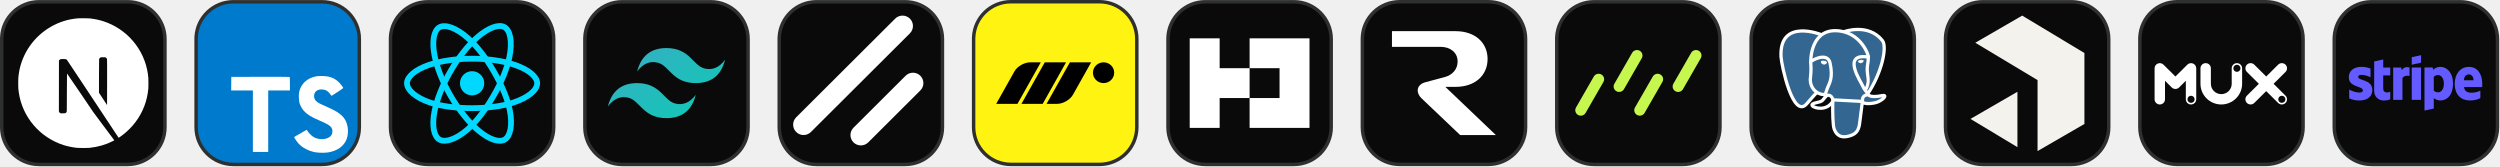
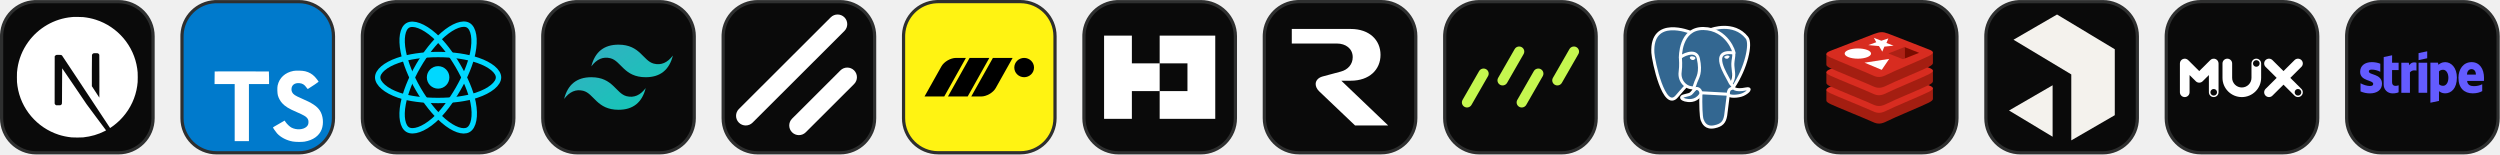
- <svg xmlns="http://www.w3.org/2000/svg" width="722" height="48" viewBox="0 0 722 48" fill="none">
+ <svg xmlns="http://www.w3.org/2000/svg" width="777" height="48" viewBox="0 0 777 48" fill="none">
  <g clip-path="url(#clip0_1069_99)">
    <g clip-path="url(#clip1_1069_99)">
-       <path d="M11.282 0.512H36.855C42.811 0.512 47.636 5.324 47.636 11.257V36.745C47.636 42.678 42.811 47.49 36.855 47.49H11.282C5.326 47.49 0.5 42.678 0.5 36.745V11.257L0.514 10.704C0.802 5.028 5.512 0.512 11.282 0.512Z" fill="#0A0A0A" stroke="#2E2F2F" />
-       <path d="M22.834 5.268C22.753 5.275 22.495 5.301 22.264 5.319C16.922 5.799 11.919 8.672 8.75 13.087C6.986 15.542 5.857 18.326 5.431 21.276C5.28 22.306 5.262 22.61 5.262 24.006C5.262 25.402 5.28 25.706 5.431 26.735C6.453 33.774 11.478 39.688 18.294 41.879C19.514 42.271 20.8 42.538 22.264 42.7C22.834 42.762 25.296 42.762 25.866 42.7C28.392 42.421 30.531 41.798 32.641 40.725C32.965 40.56 33.027 40.516 32.983 40.479C32.954 40.457 31.575 38.614 29.921 36.387L26.914 32.338L23.146 26.779C21.073 23.724 19.367 21.225 19.352 21.225C19.337 21.221 19.323 23.691 19.315 26.706C19.304 31.986 19.301 32.199 19.235 32.323C19.139 32.503 19.066 32.576 18.911 32.657C18.793 32.715 18.691 32.726 18.135 32.726H17.499L17.33 32.62C17.22 32.55 17.139 32.459 17.084 32.352L17.007 32.188L17.014 24.841L17.025 17.491L17.139 17.348C17.198 17.271 17.323 17.172 17.411 17.125C17.562 17.051 17.621 17.044 18.257 17.044C19.007 17.044 19.131 17.073 19.326 17.286C19.382 17.345 21.422 20.408 23.863 24.097C26.304 27.787 29.642 32.825 31.281 35.298L34.259 39.794L34.41 39.695C35.744 38.831 37.156 37.599 38.273 36.317C40.651 33.594 42.184 30.275 42.699 26.735C42.85 25.706 42.868 25.402 42.868 24.006C42.868 22.61 42.85 22.306 42.699 21.276C41.677 14.238 36.652 8.324 29.836 6.133C28.634 5.744 27.355 5.477 25.921 5.316C25.568 5.279 23.139 5.239 22.834 5.268ZM30.531 16.604C30.707 16.692 30.851 16.861 30.902 17.037C30.932 17.132 30.939 19.169 30.932 23.76L30.921 30.348L29.756 28.567L28.587 26.787V21.998C28.587 18.902 28.601 17.161 28.623 17.077C28.682 16.872 28.811 16.711 28.987 16.615C29.138 16.538 29.193 16.531 29.77 16.531C30.314 16.531 30.41 16.538 30.531 16.604Z" fill="white" />
+       <path d="M11.268 0.512H36.807C42.754 0.512 47.574 5.324 47.574 11.257V36.745C47.574 42.678 42.754 47.49 36.807 47.49H11.268C5.32 47.49 0.5 42.678 0.5 36.745V11.257L0.514 10.704C0.793 5.211 5.207 0.804 10.713 0.525L11.268 0.512Z" fill="#0A0A0A" stroke="#2E2F2F" />
+       <path d="M22.803 5.268C22.722 5.275 22.465 5.301 22.234 5.319C16.899 5.799 11.903 8.672 8.738 13.087C6.976 15.542 5.849 18.326 5.423 21.276C5.272 22.306 5.254 22.61 5.254 24.006C5.254 25.402 5.272 25.706 5.423 26.735C6.443 33.774 11.462 39.688 18.269 41.879C19.488 42.271 20.773 42.538 22.234 42.7C22.803 42.762 25.263 42.762 25.832 42.7C28.354 42.421 30.491 41.798 32.598 40.725C32.921 40.56 32.984 40.516 32.94 40.479C32.91 40.457 31.534 38.614 29.881 36.387L26.878 32.338L23.115 26.779C21.044 23.724 19.341 21.225 19.326 21.225C19.311 21.221 19.297 23.691 19.29 26.706C19.279 31.986 19.275 32.199 19.209 32.323C19.113 32.503 19.04 32.576 18.886 32.657C18.768 32.715 18.665 32.726 18.111 32.726H17.476L17.307 32.62C17.197 32.55 17.116 32.459 17.061 32.352L16.984 32.188L16.991 24.841L17.002 17.491L17.116 17.348C17.175 17.271 17.3 17.172 17.388 17.125C17.538 17.051 17.597 17.044 18.232 17.044C18.981 17.044 19.106 17.073 19.301 17.286C19.356 17.345 21.393 20.408 23.831 24.097C26.269 27.787 29.602 32.825 31.24 35.298L34.214 39.794L34.364 39.695C35.697 38.831 37.107 37.599 38.223 36.317C40.598 33.594 42.129 30.275 42.643 26.735C42.794 25.706 42.812 25.402 42.812 24.006C42.812 22.61 42.794 22.306 42.643 21.276C41.623 14.238 36.604 8.324 29.797 6.133C28.596 5.744 27.319 5.477 25.887 5.316C25.535 5.279 23.108 5.239 22.803 5.268ZM30.491 16.604C30.667 16.692 30.81 16.861 30.862 17.037C30.891 17.132 30.898 19.169 30.891 23.76L30.88 30.348L29.716 28.567L28.549 26.787V21.998C28.549 18.902 28.563 17.161 28.585 17.077C28.644 16.872 28.773 16.711 28.949 16.615C29.099 16.538 29.154 16.531 29.731 16.531C30.274 16.531 30.37 16.538 30.491 16.604Z" fill="white" />
    </g>
    <g clip-path="url(#clip2_1069_99)">
-       <path d="M67.419 0.512H92.991C98.947 0.512 103.772 5.324 103.772 11.257V36.745C103.772 42.678 98.947 47.49 92.991 47.49H67.419C61.463 47.49 56.637 42.678 56.637 36.745V11.257L56.65 10.704C56.939 5.028 61.649 0.512 67.419 0.512Z" fill="#007ACC" stroke="#2E2F2F" />
-       <path d="M66.781 24.162L66.766 26.127H69.898H73.031V34.999V43.871H75.247H77.463V34.999V26.127H80.595H83.728V24.2C83.728 23.134 83.705 22.243 83.674 22.22C83.651 22.189 79.839 22.174 75.216 22.182L66.804 22.204L66.781 24.162Z" fill="white" />
-       <path d="M94.976 22.147C96.198 22.451 97.131 22.992 97.987 23.875C98.43 24.348 99.087 25.208 99.14 25.414C99.156 25.475 97.062 26.876 95.794 27.66C95.748 27.691 95.564 27.493 95.358 27.188C94.739 26.29 94.09 25.901 93.096 25.833C91.637 25.734 90.697 26.495 90.705 27.767C90.705 28.14 90.758 28.361 90.911 28.666C91.232 29.328 91.828 29.724 93.7 30.532C97.146 32.009 98.621 32.984 99.538 34.37C100.561 35.916 100.791 38.383 100.095 40.219C99.331 42.214 97.436 43.569 94.77 44.019C93.945 44.163 91.989 44.141 91.102 43.981C89.169 43.638 87.335 42.686 86.205 41.437C85.761 40.95 84.898 39.678 84.952 39.586C84.974 39.556 85.173 39.434 85.395 39.305C85.609 39.183 86.419 38.718 87.183 38.277L88.566 37.477L88.856 37.903C89.261 38.52 90.147 39.366 90.682 39.647C92.218 40.455 94.327 40.34 95.366 39.411C95.809 39.008 95.992 38.589 95.992 37.972C95.992 37.416 95.924 37.172 95.633 36.754C95.259 36.221 94.495 35.771 92.325 34.834C89.842 33.768 88.772 33.106 87.794 32.055C87.228 31.445 86.694 30.471 86.472 29.656C86.289 28.978 86.243 27.28 86.388 26.594C86.9 24.203 88.711 22.535 91.324 22.04C92.172 21.88 94.143 21.941 94.976 22.147Z" fill="white" />
+       <path d="M67.334 0.512H92.873C98.821 0.512 103.641 5.324 103.641 11.257V36.745C103.641 42.678 98.821 47.49 92.873 47.49H67.334C61.386 47.49 56.566 42.678 56.566 36.745V11.257L56.58 10.704C56.859 5.211 61.273 0.804 66.779 0.525L67.334 0.512Z" fill="#007ACC" stroke="#2E2F2F" />
+       <path d="M66.699 24.162L66.684 26.127H69.812H72.941V34.999V43.871H75.154H77.367V34.999V26.127H80.495H83.624V24.2C83.624 23.134 83.601 22.243 83.571 22.22C83.548 22.189 79.74 22.174 75.123 22.182L66.722 22.204L66.699 24.162Z" fill="white" />
+       <path d="M94.858 22.147C96.079 22.451 97.01 22.992 97.864 23.875C98.307 24.348 98.963 25.208 99.017 25.414C99.032 25.475 96.941 26.876 95.674 27.66C95.629 27.691 95.445 27.493 95.239 27.188C94.621 26.29 93.972 25.901 92.981 25.833C91.523 25.734 90.584 26.495 90.592 27.767C90.592 28.14 90.645 28.361 90.798 28.666C91.118 29.328 91.714 29.724 93.583 30.532C97.025 32.009 98.498 32.984 99.413 34.37C100.436 35.916 100.665 38.383 99.97 40.219C99.207 42.214 97.315 43.569 94.652 44.019C93.828 44.163 91.874 44.141 90.989 43.981C89.058 43.638 87.227 42.686 86.098 41.437C85.655 40.95 84.793 39.678 84.846 39.586C84.869 39.556 85.067 39.434 85.289 39.305C85.502 39.183 86.311 38.718 87.074 38.277L88.456 37.477L88.745 37.903C89.15 38.52 90.035 39.366 90.569 39.647C92.103 40.455 94.209 40.34 95.247 39.411C95.689 39.008 95.873 38.589 95.873 37.972C95.873 37.416 95.804 37.172 95.514 36.754C95.14 36.221 94.377 35.771 92.21 34.834C89.73 33.768 88.662 33.106 87.685 32.055C87.12 31.445 86.586 30.471 86.365 29.656C86.181 28.978 86.136 27.28 86.281 26.594C86.792 24.203 88.6 22.535 91.21 22.04C92.057 21.88 94.026 21.941 94.858 22.147Z" fill="white" />
    </g>
    <g clip-path="url(#clip3_1069_99)">
-       <path d="M123.556 0.512H149.128C155.084 0.512 159.909 5.324 159.909 11.257V36.745C159.909 42.678 155.084 47.49 149.128 47.49H123.556C117.599 47.49 112.773 42.678 112.773 36.745V11.257L112.787 10.704C113.076 5.028 117.785 0.512 123.556 0.512Z" fill="#0A0A0A" stroke="#2E2F2F" />
-       <path d="M136.34 27.551C138.277 27.551 139.848 25.986 139.848 24.055C139.848 22.124 138.277 20.559 136.34 20.559C134.403 20.559 132.832 22.124 132.832 24.055C132.832 25.986 134.403 27.551 136.34 27.551Z" fill="#00D8FF" />
-       <path fill-rule="evenodd" clip-rule="evenodd" d="M136.339 16.945C141.049 16.945 145.424 17.619 148.723 18.751C152.698 20.115 155.142 22.182 155.142 24.054C155.142 26.005 152.552 28.201 148.283 29.611C145.056 30.677 140.81 31.233 136.339 31.233C131.755 31.233 127.414 30.711 124.151 29.599C120.022 28.193 117.535 25.968 117.535 24.054C117.535 22.197 119.869 20.146 123.787 18.784C127.099 17.634 131.583 16.945 136.339 16.945Z" stroke="#00D8FF" stroke-width="1.67" />
-       <path fill-rule="evenodd" clip-rule="evenodd" d="M130.133 20.522C132.486 16.455 135.257 13.014 137.889 10.731C141.06 7.98 144.078 6.903 145.705 7.838C147.4 8.813 148.015 12.146 147.108 16.536C146.423 19.855 144.784 23.799 142.55 27.659C140.26 31.617 137.638 35.104 135.042 37.366C131.757 40.228 128.581 41.264 126.918 40.308C125.304 39.381 124.687 36.341 125.461 32.277C126.115 28.843 127.757 24.628 130.132 20.522H130.133Z" stroke="#00D8FF" stroke-width="1.67" />
-       <path fill-rule="evenodd" clip-rule="evenodd" d="M130.141 27.671C127.781 23.609 126.174 19.496 125.504 16.084C124.697 11.972 125.267 8.827 126.893 7.89C128.587 6.912 131.791 8.046 135.154 11.022C137.696 13.272 140.306 16.656 142.546 20.512C144.843 24.466 146.564 28.473 147.234 31.844C148.081 36.11 147.395 39.37 145.734 40.328C144.122 41.259 141.171 40.274 138.025 37.575C135.367 35.296 132.523 31.773 130.141 27.671Z" stroke="#00D8FF" stroke-width="1.67" />
+       <path d="M123.396 0.512H148.936C154.883 0.512 159.703 5.324 159.703 11.257V36.745C159.703 42.678 154.883 47.49 148.936 47.49H123.396C117.449 47.49 112.629 42.678 112.629 36.745V11.257L112.643 10.704C112.921 5.211 117.335 0.804 122.842 0.525L123.396 0.512Z" fill="#0A0A0A" stroke="#2E2F2F" />
+       <path d="M136.164 27.551C138.099 27.551 139.667 25.986 139.667 24.055C139.667 22.124 138.099 20.559 136.164 20.559C134.229 20.559 132.66 22.124 132.66 24.055C132.66 25.986 134.229 27.551 136.164 27.551Z" fill="#00D8FF" />
+       <path fill-rule="evenodd" clip-rule="evenodd" d="M136.162 16.945C140.866 16.945 145.236 17.619 148.53 18.751C152.5 20.115 154.941 22.182 154.941 24.054C154.941 26.005 152.354 28.201 148.091 29.611C144.868 30.677 140.627 31.233 136.162 31.233C131.584 31.233 127.249 30.711 123.99 29.599C119.866 28.193 117.383 25.968 117.383 24.054C117.383 22.197 119.713 20.146 123.627 18.784C126.934 17.634 131.412 16.945 136.162 16.945Z" stroke="#00D8FF" stroke-width="1.67" />
+       <path fill-rule="evenodd" clip-rule="evenodd" d="M129.966 20.522C132.316 16.455 135.084 13.014 137.712 10.731C140.879 7.98 143.893 6.903 145.518 7.838C147.211 8.813 147.826 12.146 146.92 16.536C146.235 19.855 144.599 23.799 142.368 27.659C140.081 31.617 137.462 35.104 134.869 37.366C131.588 40.228 128.416 41.264 126.755 40.308C125.144 39.381 124.527 36.341 125.3 32.277C125.954 28.843 127.593 24.628 129.965 20.522H129.966Z" stroke="#00D8FF" stroke-width="1.67" />
+       <path fill-rule="evenodd" clip-rule="evenodd" d="M129.974 27.671C127.617 23.609 126.013 19.496 125.343 16.084C124.537 11.972 125.107 8.827 126.73 7.89C128.422 6.912 131.623 8.046 134.981 11.022C137.52 13.272 140.127 16.656 142.364 20.512C144.658 24.466 146.377 28.473 147.045 31.844C147.892 36.11 147.207 39.37 145.547 40.328C143.937 41.259 140.99 40.274 137.849 37.575C135.194 35.296 132.354 31.773 129.974 27.671Z" stroke="#00D8FF" stroke-width="1.67" />
    </g>
    <g clip-path="url(#clip4_1069_99)">
-       <path d="M179.692 0.512H205.265C211.221 0.512 216.046 5.324 216.046 11.257V36.745C216.046 42.678 211.221 47.49 205.265 47.49H179.692C173.736 47.49 168.91 42.678 168.91 36.745V11.257L168.924 10.704C169.212 5.028 173.922 0.512 179.692 0.512Z" fill="#0A0A0A" stroke="#2E2F2F" />
-       <path fill-rule="evenodd" clip-rule="evenodd" d="M184.016 20.626C185.144 16.128 187.965 13.879 192.478 13.879C199.247 13.879 200.093 18.939 203.477 19.782C205.734 20.345 207.708 19.502 209.4 17.252C208.272 21.75 205.452 23.999 200.939 23.999C194.17 23.999 193.324 18.939 189.939 18.096C187.683 17.533 185.708 18.377 184.016 20.626ZM175.555 30.746C176.683 26.248 179.504 23.999 184.016 23.999C190.785 23.999 191.631 29.06 195.016 29.903C197.273 30.465 199.247 29.622 200.939 27.373C199.811 31.871 196.99 34.12 192.478 34.12C185.708 34.12 184.862 29.06 181.478 28.216C179.221 27.654 177.247 28.497 175.555 30.746Z" fill="url(#paint0_linear_1069_99)" />
+       <path d="M179.463 0.512H205.002C210.95 0.512 215.77 5.324 215.77 11.257V36.745C215.77 42.678 210.95 47.49 205.002 47.49H179.463C173.515 47.49 168.695 42.678 168.695 36.745V11.257L168.709 10.704C168.988 5.211 173.402 0.804 178.908 0.525L179.463 0.512Z" fill="#0A0A0A" stroke="#2E2F2F" />
+       <path fill-rule="evenodd" clip-rule="evenodd" d="M183.783 20.626C184.909 16.128 187.726 13.879 192.233 13.879C198.994 13.879 199.839 18.939 203.219 19.782C205.473 20.345 207.444 19.502 209.134 17.252C208.008 21.75 205.19 23.999 200.684 23.999C193.923 23.999 193.078 18.939 189.698 18.096C187.444 17.533 185.473 18.377 183.783 20.626ZM175.332 30.746C176.459 26.248 179.276 23.999 183.783 23.999C190.543 23.999 191.388 29.06 194.768 29.903C197.022 30.465 198.994 29.622 200.684 27.373C199.557 31.871 196.74 34.12 192.233 34.12C185.473 34.12 184.628 29.06 181.247 28.216C178.994 27.654 177.022 28.497 175.332 30.746Z" fill="url(#paint0_linear_1069_99)" />
    </g>
    <g clip-path="url(#clip5_1069_99)">
-       <path d="M235.825 0.512H261.397C267.354 0.512 272.179 5.324 272.179 11.257V36.745C272.179 42.678 267.354 47.49 261.397 47.49H235.825C229.869 47.49 225.043 42.678 225.043 36.745V11.257L225.057 10.704C225.345 5.028 230.055 0.512 235.825 0.512Z" fill="#0A0A0A" stroke="#2E2F2F" />
-       <path d="M265.795 26.119C266.97 24.948 266.97 23.049 265.795 21.878C264.62 20.707 262.716 20.707 261.541 21.878L246.49 36.88C245.315 38.051 245.315 39.949 246.49 41.12C247.665 42.291 249.569 42.291 250.744 41.12L265.795 26.119Z" fill="white" />
-       <path d="M262.78 9.627C263.955 8.456 263.955 6.557 262.78 5.386C261.605 4.215 259.7 4.215 258.525 5.386L229.939 33.878C228.764 35.049 228.764 36.948 229.939 38.119C231.114 39.29 233.019 39.29 234.194 38.119L262.78 9.627Z" fill="white" />
+       <path d="M235.525 0.512H261.064C267.012 0.512 271.832 5.324 271.832 11.257V36.745C271.832 42.678 267.012 47.49 261.064 47.49H235.525C229.578 47.49 224.758 42.678 224.758 36.745V11.257L224.771 10.704C225.06 5.027 229.764 0.512 235.525 0.512Z" fill="#0A0A0A" stroke="#2E2F2F" />
+       <path d="M265.457 26.119C266.63 24.948 266.63 23.049 265.457 21.878C264.283 20.707 262.381 20.707 261.207 21.878L246.176 36.88C245.002 38.051 245.002 39.949 246.176 41.12C247.349 42.291 249.252 42.291 250.425 41.12L265.457 26.119Z" fill="white" />
+       <path d="M262.445 9.627C263.618 8.456 263.618 6.557 262.445 5.386C261.272 4.215 259.369 4.215 258.196 5.386L229.646 33.878C228.473 35.049 228.473 36.948 229.646 38.119C230.82 39.29 232.722 39.29 233.896 38.119L262.445 9.627Z" fill="white" />
    </g>
    <g clip-path="url(#clip6_1069_99)">
-       <path d="M348.099 0.512H373.671C379.627 0.512 384.452 5.324 384.452 11.257V36.745C384.452 42.678 379.627 47.49 373.671 47.49H348.099C342.142 47.49 337.316 42.678 337.316 36.745V11.257L337.33 10.704C337.619 5.028 342.328 0.512 348.099 0.512Z" fill="#0A0A0A" stroke="#2E2F2F" />
-       <path d="M343.586 36.934H352.235V28.312H360.885V19.691H352.235V11.07H343.586V36.934ZM360.885 28.312V36.934H378.184V11.07H360.885V19.691H369.534V28.312H360.885Z" fill="white" />
+       <path d="M347.654 0.512H373.193C379.141 0.512 383.961 5.324 383.961 11.257V36.745C383.961 42.678 379.141 47.49 373.193 47.49H347.654C341.707 47.49 336.887 42.678 336.887 36.745V11.257L336.9 10.704C337.179 5.211 341.593 0.804 347.1 0.525L347.654 0.512Z" fill="#0A0A0A" stroke="#2E2F2F" />
+       <path d="M343.148 36.934H351.787V28.312H360.425V19.691H351.787V11.07H343.148V36.934ZM360.425 28.312V36.934H377.702V11.07H360.425V19.691H369.063V28.312H360.425Z" fill="white" />
    </g>
    <g clip-path="url(#clip7_1069_99)">
-       <path d="M460.372 0.512H485.944C491.9 0.512 496.726 5.324 496.726 11.257V36.745C496.726 42.678 491.9 47.49 485.944 47.49H460.372C454.416 47.49 449.59 42.678 449.59 36.745V11.257L449.604 10.704C449.892 5.028 454.602 0.512 460.372 0.512Z" fill="#0A0A0A" stroke="#2E2F2F" />
-       <path d="M463.069 23.661C463.507 22.9 463.239 21.936 462.47 21.508C461.701 21.08 460.724 21.35 460.286 22.111L455.148 31.048C454.71 31.809 454.978 32.773 455.747 33.202C456.515 33.629 457.493 33.359 457.931 32.598L463.069 23.661Z" fill="#C5F74F" />
-       <path d="M474.143 16.809C474.581 16.048 474.313 15.084 473.544 14.656C472.776 14.228 471.798 14.499 471.36 15.26L466.222 24.197C465.784 24.958 466.052 25.922 466.821 26.35C467.589 26.778 468.567 26.508 469.005 25.746L474.143 16.809Z" fill="#C5F74F" />
-       <path d="M491.186 16.809C491.624 16.048 491.356 15.084 490.587 14.656C489.819 14.228 488.841 14.499 488.403 15.26L483.265 24.197C482.827 24.958 483.095 25.922 483.864 26.35C484.632 26.778 485.61 26.508 486.048 25.746L491.186 16.809Z" fill="#C5F74F" />
-       <path d="M480.104 23.661C480.542 22.9 480.274 21.936 479.505 21.508C478.737 21.08 477.759 21.35 477.321 22.111L472.183 31.048C471.745 31.809 472.013 32.773 472.782 33.202C473.55 33.629 474.528 33.359 474.966 32.598L480.104 23.661Z" fill="#C5F74F" />
+       <path d="M459.783 0.512H485.322C491.27 0.512 496.09 5.324 496.09 11.257V36.745C496.09 42.678 491.27 47.49 485.322 47.49H459.783C453.836 47.49 449.016 42.678 449.016 36.745V11.257L449.029 10.704C449.317 5.027 454.021 0.512 459.783 0.512Z" fill="#0A0A0A" stroke="#2E2F2F" />
+       <path d="M462.477 23.661C462.914 22.9 462.646 21.936 461.878 21.508C461.111 21.08 460.134 21.35 459.697 22.111L454.565 31.048C454.128 31.809 454.396 32.773 455.164 33.202C455.931 33.629 456.908 33.359 457.345 32.598L462.477 23.661Z" fill="#C5F74F" />
+       <path d="M473.535 16.809C473.972 16.048 473.704 15.084 472.937 14.656C472.169 14.228 471.193 14.499 470.756 15.26L465.624 24.197C465.187 24.958 465.455 25.922 466.222 26.35C466.99 26.778 467.966 26.508 468.404 25.746L473.535 16.809Z" fill="#C5F74F" />
+       <path d="M490.559 16.809C490.996 16.048 490.728 15.084 489.96 14.656C489.193 14.228 488.216 14.499 487.779 15.26L482.647 24.197C482.21 24.958 482.478 25.922 483.246 26.35C484.013 26.778 484.99 26.508 485.427 25.746L490.559 16.809Z" fill="#C5F74F" />
+       <path d="M479.488 23.661C479.925 22.9 479.658 21.936 478.89 21.508C478.123 21.08 477.146 21.35 476.709 22.111L471.577 31.048C471.14 31.809 471.408 32.773 472.175 33.202C472.943 33.629 473.92 33.359 474.357 32.598L479.488 23.661Z" fill="#C5F74F" />
    </g>
    <g clip-path="url(#clip8_1069_99)">
-       <path d="M516.509 0.512H542.081C548.037 0.512 552.862 5.324 552.862 11.257V36.745C552.862 42.678 548.037 47.49 542.081 47.49H516.509C510.553 47.49 505.727 42.678 505.727 36.745V11.257L505.74 10.704C506.029 5.028 510.739 0.512 516.509 0.512Z" fill="#0A0A0A" stroke="#2E2F2F" />
-       <path d="M543.489 27.879C539.668 28.664 539.39 27.374 539.39 27.374C543.427 21.405 545.115 13.828 543.658 11.974C539.686 6.913 532.81 9.308 532.695 9.37L532.658 9.376C531.818 9.208 530.964 9.12 530.108 9.111C528.378 9.085 527.067 9.563 526.07 10.316C526.07 10.316 513.804 5.279 514.375 16.65C514.496 19.07 517.852 34.967 521.858 30.157C523.333 28.389 524.748 26.904 524.748 26.904C525.449 27.369 526.291 27.606 527.173 27.52L527.241 27.463C527.221 27.69 527.231 27.92 527.269 28.145C526.238 29.294 526.542 29.496 524.48 29.919C522.393 30.347 523.62 31.11 524.419 31.311C525.389 31.553 527.634 31.896 529.152 29.779L529.091 30.02C529.496 30.343 529.779 32.12 529.731 33.73C529.683 35.34 529.652 36.444 529.969 37.309C530.286 38.173 530.604 40.116 533.314 39.549C535.579 39.066 536.751 37.81 536.917 35.72C537.033 34.233 537.295 34.452 537.313 33.124L537.525 32.494C537.767 30.478 537.564 29.828 538.959 30.131L539.299 30.161C540.326 30.207 541.671 29.997 542.459 29.632C544.158 28.846 545.165 27.534 543.49 27.879H543.489Z" fill="#336791" />
-       <path d="M532.695 9.12C532.272 9.252 539.523 6.478 543.645 11.726C545.099 13.581 543.414 21.158 539.377 27.127M529.316 28.834C529.21 32.584 529.342 36.361 529.71 37.267C530.077 38.174 530.867 39.969 533.578 39.392C535.843 38.908 536.668 37.971 537.025 35.904L537.862 29.292L529.316 28.834ZM526.066 10.033C526.066 10.033 513.792 5.031 514.363 16.402C514.485 18.821 517.84 34.719 521.846 29.909C523.308 28.152 524.631 26.778 524.631 26.778L526.066 10.033Z" fill="#336791" />
-       <path d="M532.695 9.12C532.272 9.252 539.523 6.478 543.645 11.726C545.099 13.581 543.414 21.158 539.377 27.127M529.316 28.834C529.21 32.584 529.342 36.361 529.71 37.267C530.077 38.174 530.867 39.969 533.578 39.392C535.843 38.908 536.668 37.971 537.025 35.904L537.862 29.292L529.316 28.834ZM526.066 10.033C526.066 10.033 513.792 5.031 514.363 16.402C514.485 18.821 517.84 34.719 521.846 29.909C523.308 28.152 524.631 26.778 524.631 26.778L526.066 10.033Z" stroke="white" stroke-width="0.943" stroke-linecap="round" stroke-linejoin="round" />
-       <path d="M539.375 27.123C539.375 27.123 539.639 28.415 543.473 27.627C545.148 27.281 544.14 28.594 542.442 29.379C541.049 30.025 537.923 30.19 537.872 29.3C537.739 27.001 539.516 27.699 539.388 27.123C539.272 26.604 538.476 26.095 537.952 24.825C537.493 23.718 531.659 15.219 539.57 16.48C539.861 16.42 537.508 8.968 530.104 8.86C522.7 8.752 522.934 17.933 522.934 17.933" fill="#336791" />
-       <path d="M539.375 27.123C539.375 27.123 539.639 28.415 543.473 27.627C545.148 27.281 544.14 28.594 542.442 29.379C541.049 30.025 537.923 30.19 537.872 29.3C537.739 27.001 539.516 27.699 539.388 27.123C539.272 26.604 538.476 26.095 537.952 24.825C537.493 23.718 531.659 15.219 539.57 16.48C539.861 16.42 537.508 8.968 530.104 8.86C522.7 8.752 522.934 17.933 522.934 17.933" stroke="white" stroke-width="0.943" stroke-linecap="round" stroke-linejoin="bevel" />
-       <path d="M527.24 27.913C526.208 29.062 526.512 29.264 524.45 29.687C522.364 30.115 523.591 30.878 524.389 31.078C525.36 31.321 527.605 31.663 529.122 29.546C529.585 28.9 529.12 27.872 528.485 27.611C528.178 27.485 527.768 27.327 527.242 27.914L527.24 27.913Z" fill="#0A0A0A" stroke="white" stroke-width="0.943" stroke-linejoin="round" />
-       <path d="M527.175 27.892C527.069 27.216 527.397 26.414 527.748 25.473C528.274 24.063 529.488 22.653 528.517 18.177C527.794 14.843 522.938 17.482 522.938 17.934C522.938 18.386 523.157 20.227 522.859 22.368C522.466 25.165 524.643 27.529 527.15 27.288" fill="#336791" />
-       <path d="M527.175 27.892C527.069 27.216 527.397 26.414 527.748 25.473C528.274 24.063 529.488 22.653 528.517 18.177C527.794 14.843 522.938 17.482 522.938 17.934C522.938 18.386 523.157 20.227 522.859 22.368C522.466 25.165 524.643 27.529 527.15 27.288" stroke="white" stroke-width="0.943" stroke-linecap="round" stroke-linejoin="round" />
-       <path d="M526.017 17.868C525.994 18.023 526.301 18.435 526.699 18.49C527.097 18.546 527.437 18.224 527.459 18.069C527.482 17.913 527.175 17.745 526.777 17.689C526.379 17.634 526.037 17.716 526.017 17.868Z" fill="white" stroke="white" stroke-width="0.315" />
-       <path d="M538.131 17.552C538.152 17.706 537.847 18.119 537.449 18.174C537.051 18.229 536.708 17.908 536.688 17.752C536.668 17.597 536.973 17.428 537.371 17.373C537.768 17.317 538.111 17.399 538.131 17.552Z" fill="white" stroke="white" stroke-width="0.157" />
-       <path d="M539.557 16.484C539.623 17.697 539.295 18.52 539.253 19.811C539.192 21.684 540.15 23.83 538.707 25.978" fill="#0A0A0A" />
-       <path d="M539.557 16.484C539.623 17.697 539.295 18.52 539.253 19.811C539.192 21.684 540.15 23.83 538.707 25.978" stroke="white" stroke-width="0.943" stroke-linecap="round" stroke-linejoin="round" />
+       <path d="M515.85 0.512H541.389C547.336 0.512 552.156 5.324 552.156 11.257V36.745C552.156 42.678 547.336 47.49 541.389 47.49H515.85C509.902 47.49 505.082 42.678 505.082 36.745V11.257L505.096 10.704C505.375 5.211 509.789 0.804 515.295 0.525L515.85 0.512Z" fill="#0A0A0A" stroke="#2E2F2F" />
+       <path d="M542.795 27.879C538.979 28.664 538.702 27.374 538.702 27.374C542.733 21.405 544.419 13.828 542.964 11.974C538.998 6.913 532.13 9.308 532.015 9.37L531.978 9.376C531.14 9.208 530.287 9.12 529.431 9.111C527.704 9.085 526.394 9.563 525.399 10.316C525.399 10.316 513.148 5.279 513.719 16.65C513.84 19.07 517.191 34.967 521.192 30.157C522.666 28.389 524.078 26.904 524.078 26.904C524.778 27.369 525.619 27.606 526.5 27.52L526.569 27.463C526.548 27.69 526.558 27.92 526.596 28.145C525.567 29.294 525.87 29.496 523.81 29.919C521.727 30.347 522.952 31.11 523.75 31.311C524.719 31.553 526.961 31.896 528.477 29.779L528.416 30.02C528.82 30.343 529.102 32.12 529.055 33.73C529.007 35.34 528.976 36.444 529.293 37.309C529.609 38.173 529.926 40.116 532.633 39.549C534.895 39.066 536.066 37.81 536.231 35.72C536.348 34.233 536.609 34.452 536.628 33.124L536.839 32.494C537.08 30.478 536.878 29.828 538.271 30.131L538.611 30.161C539.637 30.207 540.98 29.997 541.766 29.632C543.463 28.846 544.469 27.534 542.796 27.879H542.795Z" fill="#336791" />
+       <path d="M532.015 9.12C531.593 9.252 538.834 6.478 542.951 11.726C544.404 13.581 542.72 21.158 538.689 27.127M528.64 28.834C528.535 32.584 528.667 36.361 529.034 37.267C529.401 38.174 530.189 39.969 532.897 39.392C535.159 38.908 535.983 37.971 536.34 35.904L537.176 29.292L528.64 28.834ZM525.395 10.033C525.395 10.033 513.136 5.031 513.707 16.402C513.828 18.821 517.179 34.719 521.18 29.909C522.641 28.152 523.961 26.778 523.961 26.778L525.395 10.033Z" fill="#336791" />
+       <path d="M532.015 9.12C531.593 9.252 538.834 6.478 542.951 11.726C544.404 13.581 542.72 21.158 538.689 27.127M528.64 28.834C528.535 32.584 528.667 36.361 529.034 37.267C529.401 38.174 530.189 39.969 532.897 39.392C535.159 38.908 535.983 37.971 536.34 35.904L537.176 29.292L528.64 28.834ZM525.395 10.033C525.395 10.033 513.136 5.031 513.707 16.402C513.828 18.821 517.179 34.719 521.18 29.909C522.641 28.152 523.961 26.778 523.961 26.778L525.395 10.033Z" stroke="white" stroke-width="0.943" stroke-linecap="round" stroke-linejoin="round" />
+       <path d="M538.686 27.123C538.686 27.123 538.95 28.415 542.779 27.627C544.452 27.281 543.444 28.594 541.749 29.379C540.357 30.025 537.236 30.19 537.184 29.3C537.052 27.001 538.827 27.699 538.699 27.123C538.583 26.604 537.788 26.095 537.265 24.825C536.807 23.718 530.98 15.219 538.881 16.48C539.172 16.42 536.821 8.968 529.427 8.86C522.033 8.752 522.266 17.933 522.266 17.933" fill="#336791" />
+       <path d="M538.686 27.123C538.686 27.123 538.95 28.415 542.779 27.627C544.452 27.281 543.444 28.594 541.749 29.379C540.357 30.025 537.236 30.19 537.184 29.3C537.052 27.001 538.827 27.699 538.699 27.123C538.583 26.604 537.788 26.095 537.265 24.825C536.807 23.718 530.98 15.219 538.881 16.48C539.172 16.42 536.821 8.968 529.427 8.86C522.033 8.752 522.266 17.933 522.266 17.933" stroke="white" stroke-width="0.943" stroke-linecap="round" stroke-linejoin="bevel" />
+       <path d="M526.567 27.913C525.537 29.062 525.84 29.264 523.781 29.687C521.697 30.115 522.922 30.878 523.72 31.078C524.689 31.321 526.931 31.663 528.447 29.546C528.909 28.9 528.444 27.872 527.81 27.611C527.504 27.485 527.095 27.327 526.569 27.914L526.567 27.913Z" fill="#336791" stroke="white" stroke-width="0.943" stroke-linejoin="round" />
+       <path d="M526.502 27.892C526.396 27.216 526.723 26.414 527.073 25.473C527.599 24.063 528.811 22.653 527.842 18.177C527.12 14.843 522.27 17.482 522.27 17.934C522.27 18.386 522.489 20.227 522.191 22.368C521.798 25.165 523.973 27.529 526.476 27.288" fill="#336791" />
+       <path d="M526.502 27.892C526.396 27.216 526.723 26.414 527.073 25.473C527.599 24.063 528.811 22.653 527.842 18.177C527.12 14.843 522.27 17.482 522.27 17.934C522.27 18.386 522.489 20.227 522.191 22.368C521.798 25.165 523.973 27.529 526.476 27.288" stroke="white" stroke-width="0.943" stroke-linecap="round" stroke-linejoin="round" />
+       <path d="M525.345 17.868C525.322 18.023 525.629 18.435 526.026 18.49C526.424 18.546 526.763 18.224 526.785 18.069C526.808 17.913 526.502 17.745 526.104 17.689C525.707 17.634 525.365 17.716 525.345 17.868Z" fill="white" stroke="white" stroke-width="0.315" />
+       <path d="M537.445 17.552C537.466 17.706 537.161 18.119 536.764 18.174C536.367 18.229 536.025 17.908 536.005 17.752C535.985 17.597 536.289 17.428 536.686 17.373C537.083 17.317 537.425 17.399 537.445 17.552Z" fill="white" stroke="white" stroke-width="0.157" />
+       <path d="M538.869 16.484C538.935 17.697 538.607 18.52 538.565 19.811C538.504 21.684 539.46 23.83 538.02 25.978" fill="#0A0A0A" />
+       <path d="M538.869 16.484C538.935 17.697 538.607 18.52 538.565 19.811C538.504 21.684 539.46 23.83 538.02 25.978" stroke="white" stroke-width="0.943" stroke-linecap="round" stroke-linejoin="round" />
    </g>
    <g clip-path="url(#clip9_1069_99)">
-       <path d="M572.646 0.512H598.218C604.174 0.512 608.999 5.324 608.999 11.257V36.745C608.999 42.678 604.174 47.49 598.218 47.49H572.646C566.689 47.49 561.863 42.678 561.863 36.745V11.257L561.877 10.704C562.166 5.028 566.875 0.512 572.646 0.512Z" fill="#0A0A0A" stroke="#2E2F2F" />
-       <path d="M584.007 4.508L601.98 15.307V35.802L588.443 43.63V23.135L570.461 12.345L584.007 4.508Z" fill="#F4F2ED" />
-       <path d="M582.634 42.495V26.5L569.07 34.345L582.634 42.495Z" fill="#F4F2ED" />
+       <path d="M627.979 0.512H653.518C659.465 0.512 664.285 5.324 664.285 11.257V36.745C664.285 42.678 659.465 47.49 653.518 47.49H627.979C622.031 47.49 617.211 42.678 617.211 36.745V11.257L617.225 10.704C617.503 5.211 621.917 0.804 627.424 0.525L627.979 0.512Z" fill="#0A0A0A" stroke="#2E2F2F" />
+       <path d="M639.325 4.508L657.276 15.307V35.802L643.756 43.63V23.135L625.797 12.345L639.325 4.508Z" fill="#F4F2ED" />
+       <path d="M637.952 42.495V26.5L624.406 34.345L637.952 42.495Z" fill="#F4F2ED" />
    </g>
    <g clip-path="url(#clip10_1069_99)">
-       <path d="M684.915 0.512H710.487C716.443 0.512 721.269 5.324 721.269 11.257V36.745C721.269 42.678 716.443 47.49 710.487 47.49H684.915C678.959 47.49 674.133 42.678 674.133 36.745V11.257L674.146 10.704C674.435 5.028 679.145 0.512 684.915 0.512Z" fill="#0A0A0A" stroke="#2E2F2F" />
-       <path fill-rule="evenodd" clip-rule="evenodd" d="M716.881 24.201C716.881 21.468 715.554 19.312 713.016 19.312C710.468 19.312 708.926 21.468 708.926 24.179C708.926 27.391 710.746 29.014 713.359 29.014C714.633 29.014 715.597 28.725 716.325 28.32V26.186C715.597 26.548 714.761 26.773 713.701 26.773C712.663 26.773 711.742 26.41 711.624 25.15H716.86C716.86 25.012 716.881 24.457 716.881 24.201ZM711.592 23.187C711.592 21.98 712.331 21.479 713.005 21.479C713.659 21.479 714.354 21.98 714.354 23.187H711.592Z" fill="#635BFF" />
-       <path fill-rule="evenodd" clip-rule="evenodd" d="M704.789 19.312C703.739 19.312 703.065 19.803 702.69 20.145L702.551 19.483H700.195V31.927L702.872 31.362L702.883 28.341C703.268 28.619 703.836 29.014 704.778 29.014C706.695 29.014 708.44 27.477 708.44 24.094C708.429 20.999 706.662 19.312 704.789 19.312ZM704.146 26.666C703.515 26.666 703.14 26.442 702.883 26.164L702.872 22.205C703.15 21.895 703.536 21.682 704.146 21.682C705.121 21.682 705.795 22.77 705.795 24.168C705.795 25.599 705.131 26.666 704.146 26.666Z" fill="#635BFF" />
-       <path fill-rule="evenodd" clip-rule="evenodd" d="M696.516 18.684L699.203 18.108V15.941L696.516 16.507V18.684Z" fill="#635BFF" />
-       <path d="M699.203 19.496H696.516V28.834H699.203V19.496Z" fill="#635BFF" />
-       <path fill-rule="evenodd" clip-rule="evenodd" d="M693.637 20.287L693.465 19.497H691.152V28.835H693.829V22.507C694.461 21.685 695.532 21.834 695.864 21.952V19.497C695.521 19.369 694.268 19.134 693.637 20.287Z" fill="#635BFF" />
-       <path fill-rule="evenodd" clip-rule="evenodd" d="M688.28 17.18L685.667 17.735L685.656 26.283C685.656 27.863 686.845 29.026 688.429 29.026C689.307 29.026 689.95 28.866 690.303 28.674V26.507C689.961 26.646 688.269 27.137 688.269 25.557V21.769H690.303V19.496H688.269L688.28 17.18Z" fill="#635BFF" />
-       <path fill-rule="evenodd" clip-rule="evenodd" d="M681.041 22.205C681.041 21.788 681.384 21.628 681.951 21.628C682.765 21.628 683.793 21.874 684.607 22.311V19.803C683.718 19.451 682.84 19.312 681.951 19.312C679.778 19.312 678.332 20.444 678.332 22.333C678.332 25.278 682.401 24.809 682.401 26.079C682.401 26.57 681.973 26.73 681.373 26.73C680.484 26.73 679.349 26.367 678.45 25.876V28.416C679.446 28.843 680.452 29.024 681.373 29.024C683.6 29.024 685.131 27.925 685.131 26.015C685.121 22.834 681.041 23.4 681.041 22.205Z" fill="#635BFF" />
+       <path d="M740.107 0.512H765.646C771.594 0.512 776.414 5.324 776.414 11.257V36.745C776.414 42.678 771.594 47.49 765.646 47.49H740.107C734.16 47.49 729.34 42.678 729.34 36.745V11.257L729.354 10.704C729.642 5.027 734.346 0.512 740.107 0.512Z" fill="#0A0A0A" stroke="#2E2F2F" />
+       <path fill-rule="evenodd" clip-rule="evenodd" d="M772.031 24.201C772.031 21.468 770.705 19.312 768.171 19.312C765.626 19.312 764.086 21.468 764.086 24.179C764.086 27.391 765.904 29.014 768.513 29.014C769.786 29.014 770.748 28.725 771.475 28.32V26.186C770.748 26.548 769.914 26.773 768.855 26.773C767.818 26.773 766.898 26.41 766.781 25.15H772.01C772.01 25.012 772.031 24.457 772.031 24.201ZM766.749 23.187C766.749 21.98 767.487 21.479 768.16 21.479C768.813 21.479 769.508 21.98 769.508 23.187H766.749Z" fill="#635BFF" />
+       <path fill-rule="evenodd" clip-rule="evenodd" d="M759.955 19.312C758.907 19.312 758.233 19.803 757.859 20.145L757.72 19.483H755.367V31.927L758.041 31.362L758.051 28.341C758.436 28.619 759.003 29.014 759.944 29.014C761.858 29.014 763.601 27.477 763.601 24.094C763.591 20.999 761.826 19.312 759.955 19.312ZM759.313 26.666C758.682 26.666 758.308 26.442 758.051 26.164L758.041 22.205C758.318 21.895 758.703 21.682 759.313 21.682C760.286 21.682 760.96 22.77 760.96 24.168C760.96 25.599 760.297 26.666 759.313 26.666Z" fill="#635BFF" />
+       <path fill-rule="evenodd" clip-rule="evenodd" d="M751.691 18.684L754.375 18.108V15.941L751.691 16.507V18.684Z" fill="#635BFF" />
+       <path d="M754.375 19.496H751.691V28.834H754.375V19.496Z" fill="#635BFF" />
+       <path fill-rule="evenodd" clip-rule="evenodd" d="M748.817 20.287L748.646 19.497H746.336V28.835H749.009V22.507C749.64 21.685 750.71 21.834 751.041 21.952V19.497C750.699 19.369 749.448 19.134 748.817 20.287Z" fill="#635BFF" />
+       <path fill-rule="evenodd" clip-rule="evenodd" d="M743.468 17.18L740.858 17.735L740.848 26.283C740.848 27.863 742.035 29.026 743.617 29.026C744.494 29.026 745.136 28.866 745.489 28.674V26.507C745.146 26.646 743.457 27.137 743.457 25.557V21.769H745.489V19.496H743.457L743.468 17.18Z" fill="#635BFF" />
+       <path fill-rule="evenodd" clip-rule="evenodd" d="M736.237 22.205C736.237 21.788 736.579 21.628 737.146 21.628C737.958 21.628 738.985 21.874 739.798 22.311V19.803C738.91 19.451 738.033 19.312 737.146 19.312C734.975 19.312 733.531 20.444 733.531 22.333C733.531 25.278 737.595 24.809 737.595 26.079C737.595 26.57 737.167 26.73 736.568 26.73C735.681 26.73 734.547 26.367 733.649 25.876V28.416C734.643 28.843 735.649 29.024 736.568 29.024C738.793 29.024 740.322 27.925 740.322 26.015C740.311 22.834 736.237 23.4 736.237 22.205Z" fill="#635BFF" />
    </g>
    <g clip-path="url(#clip11_1069_99)">
-       <path d="M291.962 0.5H317.534C323.49 0.5 328.315 5.312 328.315 11.245V36.733C328.315 42.666 323.49 47.478 317.534 47.478H291.962C286.006 47.478 281.18 42.666 281.18 36.733V11.245L281.193 10.692C281.482 5.016 286.192 0.5 291.962 0.5Z" fill="#FFF312" stroke="#2E2F2F" />
-       <path d="M300.583 18L293.843 29.989H287.703L292.965 20.628C293.782 19.176 295.818 18 297.513 18H300.583ZM315.641 20.997C315.641 19.342 317.015 18 318.711 18C320.406 18 321.781 19.342 321.781 20.997C321.781 22.653 320.406 23.995 318.711 23.995C317.015 23.995 315.641 22.653 315.641 20.997ZM301.734 18H307.874L301.134 29.989H294.994L301.734 18ZM308.987 18H315.127L309.864 27.362C309.048 28.813 307.012 29.989 305.317 29.989H302.247L308.987 18Z" fill="black" />
+       <path d="M571.912 0.5H597.451C603.399 0.5 608.219 5.312 608.219 11.245V36.733C608.219 42.667 603.399 47.478 597.451 47.478H571.912C565.964 47.478 561.145 42.667 561.145 36.733V11.245L561.158 10.692C561.446 5.016 566.15 0.5 571.912 0.5Z" fill="#0A0A0A" stroke="#2E2F2F" />
+       <path d="M599.452 31.912C597.685 32.834 588.531 36.603 586.582 37.62C584.633 38.637 583.551 38.627 582.011 37.891C580.471 37.154 570.73 33.214 568.975 32.374C568.097 31.954 567.637 31.6 567.637 31.266V27.915C567.637 27.915 580.32 25.15 582.367 24.415C584.416 23.679 585.124 23.652 586.868 24.291C588.611 24.93 599.029 26.812 600.75 27.445V30.75C600.75 31.081 600.354 31.453 599.454 31.913L599.452 31.912Z" fill="#A41E11" />
+       <path d="M599.453 28.56C597.686 29.483 588.532 33.252 586.583 34.269C584.634 35.286 583.552 35.276 582.012 34.539C580.472 33.803 570.731 29.863 568.975 29.023C567.22 28.182 567.185 27.605 568.908 26.929L582.367 21.711C584.415 20.976 585.124 20.949 586.867 21.588C588.611 22.227 597.709 25.853 599.43 26.495C601.151 27.137 601.218 27.646 599.451 28.569L599.453 28.56Z" fill="#D82C20" />
+       <path d="M599.452 26.447C597.685 27.37 588.531 31.138 586.582 32.155C584.633 33.172 583.551 33.162 582.011 32.426C580.471 31.689 570.73 27.749 568.975 26.909C568.097 26.489 567.637 26.136 567.637 25.802V22.45C567.637 22.45 580.32 19.685 582.367 18.95C584.416 18.214 585.124 18.188 586.868 18.827C588.611 19.466 599.029 21.348 600.75 21.98V25.285C600.75 25.616 600.354 25.988 599.454 26.448L599.452 26.447Z" fill="#A41E11" />
+       <path d="M599.453 23.095C597.686 24.018 588.532 27.786 586.583 28.803C584.634 29.82 583.552 29.811 582.012 29.074C580.472 28.337 570.731 24.398 568.975 23.557C567.22 22.717 567.185 22.14 568.908 21.463L582.367 16.247C584.415 15.511 585.124 15.485 586.867 16.123C588.611 16.762 597.709 20.389 599.432 21.02C601.154 21.65 601.22 22.171 599.453 23.094V23.095Z" fill="#D82C20" />
+       <path d="M599.452 20.78C597.685 21.703 588.531 25.471 586.582 26.489C584.633 27.507 583.551 27.496 582.011 26.76C580.471 26.023 570.73 22.083 568.975 21.243C568.097 20.823 567.637 20.47 567.637 20.135V16.782C567.637 16.782 580.32 14.018 582.367 13.282C584.416 12.546 585.124 12.52 586.868 13.159C588.611 13.798 599.029 15.68 600.75 16.312V19.617C600.75 19.948 600.354 20.32 599.454 20.781L599.452 20.78Z" fill="#A41E11" />
+       <path d="M599.453 17.427C597.686 18.35 588.532 22.118 586.583 23.135C584.634 24.152 583.552 24.143 582.012 23.406C580.472 22.669 570.731 18.73 568.975 17.889C567.22 17.049 567.185 16.471 568.908 15.796L582.367 10.579C584.415 9.843 585.124 9.816 586.867 10.456C588.611 11.095 597.709 14.721 599.432 15.352C601.154 15.982 601.22 16.503 599.453 17.426V17.427Z" fill="#D82C20" />
+       <path d="M585.019 16.044L583.982 14.317L580.669 14.018L583.141 13.125L582.399 11.754L584.713 12.659L586.895 11.944L586.305 13.361L588.53 14.196L585.661 14.495L585.019 16.044ZM579.492 19.483L587.165 18.303L584.847 21.707L579.492 19.483Z" fill="white" />
+       <path d="M577.426 18.238C579.691 18.238 581.527 17.526 581.527 16.647C581.527 15.767 579.691 15.055 577.426 15.055C575.161 15.055 573.324 15.767 573.324 16.647C573.324 17.526 575.161 18.238 577.426 18.238Z" fill="white" />
+       <path d="M596.46 16.419L591.921 18.214L591.918 14.621L596.46 16.419Z" fill="#7A0C00" />
+       <path d="M591.925 18.213L591.434 18.406L586.898 16.611L591.922 14.621L591.925 18.213Z" fill="#AD2115" />
    </g>
    <g clip-path="url(#clip12_1069_99)">
-       <path d="M404.235 0.5H429.808C435.764 0.5 440.589 5.312 440.589 11.245V36.733C440.589 42.666 435.764 47.478 429.808 47.478H404.235C398.279 47.478 393.453 42.666 393.453 36.733V11.245L393.467 10.692C393.755 5.016 398.465 0.5 404.235 0.5Z" fill="#0A0A0A" stroke="#2E2F2F" />
-       <path d="M420.349 9C426.159 9 429.614 12.456 429.614 17.043C429.614 21.63 426.159 25.085 420.349 25.085H417.413L432 39H421.694L410.593 28.449C409.798 27.716 409.431 26.859 409.431 26.125C409.431 25.086 410.165 24.168 411.572 23.771L417.29 22.241C419.462 21.66 420.96 19.978 420.96 17.777C420.96 15.086 418.758 13.526 416.036 13.526H402V9H420.349Z" fill="white" />
+       <path d="M291.592 0.5H317.131C323.078 0.5 327.898 5.312 327.898 11.245V36.733C327.898 42.667 323.078 47.478 317.131 47.478H291.592C285.644 47.478 280.824 42.667 280.824 36.733V11.245L280.838 10.692C281.117 5.199 285.531 0.792 291.037 0.514L291.592 0.5Z" fill="#FFF312" stroke="#2E2F2F" />
+       <path d="M300.204 18L293.472 29.989H287.34L292.595 20.628C293.411 19.176 295.444 18 297.137 18H300.204ZM315.242 20.997C315.242 19.342 316.614 18 318.308 18C320.001 18 321.374 19.342 321.374 20.997C321.374 22.653 320.001 23.995 318.308 23.995C316.614 23.995 315.242 22.653 315.242 20.997ZM301.353 18H307.485L300.754 29.989H294.621L301.353 18ZM308.596 18H314.729L309.472 27.362C308.657 28.813 306.624 29.989 304.931 29.989H301.865L308.596 18Z" fill="black" />
    </g>
    <g clip-path="url(#clip13_1069_99)">
-       <path d="M628.778 0.5H654.351C660.307 0.5 665.132 5.312 665.132 11.245V36.733C665.132 42.666 660.307 47.478 654.351 47.478H628.778C622.822 47.478 617.996 42.666 617.996 36.733V11.245L618.01 10.692C618.298 5.016 623.008 0.5 628.778 0.5Z" fill="#0A0A0A" stroke="#2E2F2F" />
+       <path d="M403.721 0.5H429.26C435.207 0.5 440.027 5.312 440.027 11.245V36.733C440.027 42.667 435.207 47.478 429.26 47.478H403.721C397.773 47.478 392.953 42.667 392.953 36.733V11.245L392.967 10.692C393.246 5.199 397.66 0.792 403.166 0.514L403.721 0.5Z" fill="#0A0A0A" stroke="#2E2F2F" />
+       <path d="M419.813 9C425.616 9 429.067 12.456 429.067 17.043C429.067 21.63 425.616 25.085 419.813 25.085H416.881L431.45 39H421.157L410.07 28.449C409.276 27.716 408.91 26.859 408.91 26.125C408.91 25.086 409.643 24.168 411.048 23.771L416.759 22.241C418.928 21.66 420.424 19.978 420.424 17.777C420.424 15.086 418.225 13.526 415.507 13.526H401.488V9H419.813Z" fill="white" />
    </g>
-     <path d="M646.02 18.234C645.19 18.234 644.518 18.903 644.518 19.726V24.203C644.518 25.849 643.168 27.188 641.509 27.188C639.851 27.188 638.501 25.849 638.501 24.203V19.726C638.501 18.901 637.829 18.234 636.998 18.234C636.168 18.234 635.496 18.903 635.496 19.726V24.203C635.496 27.495 638.194 30.173 641.509 30.173C644.824 30.173 647.523 27.495 647.523 24.203V19.726C647.524 18.903 646.85 18.234 646.02 18.234ZM646.02 20.752C645.449 20.752 644.986 20.293 644.986 19.726C644.986 19.158 645.449 18.699 646.02 18.699C646.591 18.699 647.054 19.158 647.054 19.726C647.054 20.293 646.591 20.752 646.02 20.752Z" fill="white" />
-     <path d="M652.357 24.203L648.91 27.625C648.322 28.207 648.322 29.153 648.91 29.735C649.497 30.317 650.449 30.317 651.035 29.735L654.482 26.313L657.929 29.735C658.517 30.317 659.468 30.317 660.054 29.735C660.642 29.153 660.642 28.207 660.054 27.625L656.609 24.203L660.056 20.781C660.644 20.199 660.644 19.253 660.056 18.671C659.468 18.089 658.517 18.089 657.931 18.671L654.484 22.093L651.035 18.671C650.447 18.089 649.495 18.089 648.91 18.671C648.322 19.253 648.322 20.199 648.91 20.781L652.357 24.203ZM658.995 29.707C658.423 29.707 657.961 29.248 657.961 28.681C657.961 28.113 658.423 27.654 658.995 27.654C659.566 27.654 660.029 28.113 660.029 28.681C660.029 29.247 659.566 29.707 658.995 29.707Z" fill="white" />
-     <path d="M633.347 18.348C632.785 18.117 632.138 18.245 631.709 18.671L628.259 22.093L624.812 18.671C624.382 18.245 623.736 18.117 623.174 18.348C622.612 18.579 622.246 19.123 622.246 19.726V28.679C622.246 29.504 622.918 30.172 623.748 30.172C624.579 30.172 625.251 29.504 625.251 28.681V23.327L627.196 25.258C627.784 25.84 628.735 25.84 629.321 25.258L631.266 23.327V28.679C631.266 29.504 631.938 30.171 632.768 30.171C633.598 30.171 634.271 29.502 634.271 28.679V19.726C634.274 19.123 633.909 18.579 633.347 18.348ZM632.77 29.708C632.199 29.708 631.736 29.249 631.736 28.681C631.736 28.114 632.199 27.654 632.77 27.654C633.341 27.654 633.804 28.114 633.804 28.681C633.806 29.247 633.341 29.708 632.77 29.708Z" fill="white" />
+     <g clip-path="url(#clip14_1069_99)">
+       <path d="M684.041 0.5H709.58C715.528 0.5 720.348 5.312 720.348 11.245V36.733C720.348 42.667 715.528 47.478 709.58 47.478H684.041C678.093 47.478 673.273 42.667 673.273 36.733V11.245L673.287 10.692C673.575 5.016 678.279 0.5 684.041 0.5Z" fill="#0A0A0A" stroke="#2E2F2F" />
+     </g>
+     <path d="M701.261 18.234C700.431 18.234 699.76 18.903 699.76 19.726V24.203C699.76 25.849 698.412 27.188 696.755 27.188C695.099 27.188 693.751 25.849 693.751 24.203V19.726C693.751 18.901 693.08 18.234 692.25 18.234C691.421 18.234 690.75 18.903 690.75 19.726V24.203C690.75 27.495 693.445 30.173 696.755 30.173C700.066 30.173 702.761 27.495 702.761 24.203V19.726C702.763 18.903 702.09 18.234 701.261 18.234ZM701.261 20.752C700.69 20.752 700.228 20.293 700.228 19.726C700.228 19.158 700.69 18.699 701.261 18.699C701.831 18.699 702.293 19.158 702.293 19.726C702.293 20.293 701.831 20.752 701.261 20.752Z" fill="white" />
+     <path d="M707.586 24.203L704.143 27.625C703.556 28.207 703.556 29.153 704.143 29.735C704.73 30.317 705.68 30.317 706.266 29.735L709.709 26.313L713.152 29.735C713.739 30.317 714.689 30.317 715.274 29.735C715.861 29.153 715.861 28.207 715.274 27.625L711.833 24.203L715.276 20.781C715.863 20.199 715.863 19.253 715.276 18.671C714.689 18.089 713.739 18.089 713.153 18.671L709.71 22.093L706.266 18.671C705.679 18.089 704.728 18.089 704.143 18.671C703.556 19.253 703.556 20.199 704.143 20.781L707.586 24.203ZM714.215 29.707C713.645 29.707 713.183 29.248 713.183 28.681C713.183 28.113 713.645 27.654 714.215 27.654C714.786 27.654 715.248 28.113 715.248 28.681C715.248 29.247 714.786 29.707 714.215 29.707Z" fill="white" />
+     <path d="M688.602 18.348C688.041 18.117 687.395 18.245 686.966 18.671L683.521 22.093L680.078 18.671C679.649 18.245 679.003 18.117 678.442 18.348C677.881 18.579 677.516 19.123 677.516 19.726V28.679C677.516 29.504 678.187 30.172 679.016 30.172C679.845 30.172 680.517 29.504 680.517 28.681V23.327L682.459 25.258C683.046 25.84 683.996 25.84 684.581 25.258L686.524 23.327V28.679C686.524 29.504 687.195 30.171 688.024 30.171C688.853 30.171 689.525 29.502 689.525 28.679V19.726C689.528 19.123 689.163 18.579 688.602 18.348ZM688.026 29.708C687.456 29.708 686.993 29.249 686.993 28.681C686.993 28.114 687.456 27.654 688.026 27.654C688.597 27.654 689.059 28.114 689.059 28.681C689.061 29.247 688.597 29.708 688.026 29.708Z" fill="white" />
  </g>
  <defs>
-     <linearGradient id="paint0_linear_1069_99" x1="184.674" y1="13.879" x2="199.088" y2="34.82" gradientUnits="userSpaceOnUse">
+     <linearGradient id="paint0_linear_1069_99" x1="184.44" y1="13.879" x2="198.861" y2="34.803" gradientUnits="userSpaceOnUse">
      <stop stop-color="#32B1C1" />
      <stop offset="1" stop-color="#14C6B7" />
    </linearGradient>
    <clipPath id="clip0_1069_99">
-       <rect width="722" height="48" fill="white" />
+       <rect width="777" height="48" fill="white" />
    </clipPath>
    <clipPath id="clip1_1069_99">
-       <rect width="48.136" height="47.978" fill="white" transform="translate(0 0.0117188)" />
+       <rect width="48.074" height="47.978" fill="white" transform="translate(0 0.0117188)" />
    </clipPath>
    <clipPath id="clip2_1069_99">
-       <rect width="48.136" height="47.978" fill="white" transform="translate(56.1367 0.0117188)" />
+       <rect width="48.074" height="47.978" fill="white" transform="translate(56.0664 0.0117188)" />
    </clipPath>
    <clipPath id="clip3_1069_99">
-       <rect width="48.136" height="47.978" fill="white" transform="translate(112.273 0.0117188)" />
+       <rect width="48.074" height="47.978" fill="white" transform="translate(112.129 0.0117188)" />
    </clipPath>
    <clipPath id="clip4_1069_99">
-       <rect width="48.136" height="47.978" fill="white" transform="translate(168.41 0.0117188)" />
+       <rect width="48.074" height="47.978" fill="white" transform="translate(168.195 0.0117188)" />
    </clipPath>
    <clipPath id="clip5_1069_99">
-       <rect width="48.136" height="47.978" fill="white" transform="translate(224.543 0.0117188)" />
+       <rect width="48.074" height="47.978" fill="white" transform="translate(224.258 0.0117188)" />
    </clipPath>
    <clipPath id="clip6_1069_99">
-       <rect width="48.136" height="47.978" fill="white" transform="translate(336.816 0.0117188)" />
+       <rect width="48.074" height="47.978" fill="white" transform="translate(336.387 0.0117188)" />
    </clipPath>
    <clipPath id="clip7_1069_99">
-       <rect width="48.136" height="47.978" fill="white" transform="translate(449.09 0.0117188)" />
+       <rect width="48.074" height="47.978" fill="white" transform="translate(448.516 0.0117188)" />
    </clipPath>
    <clipPath id="clip8_1069_99">
-       <rect width="48.136" height="47.978" fill="white" transform="translate(505.227 0.0117188)" />
+       <rect width="48.074" height="47.978" fill="white" transform="translate(504.582 0.0117188)" />
    </clipPath>
    <clipPath id="clip9_1069_99">
-       <rect width="48.136" height="47.978" fill="white" transform="translate(561.363 0.0117188)" />
+       <rect width="48.074" height="47.978" fill="white" transform="translate(616.711 0.0117188)" />
    </clipPath>
    <clipPath id="clip10_1069_99">
-       <rect width="48.136" height="47.978" fill="white" transform="translate(673.633 0.0117188)" />
+       <rect width="48.074" height="47.978" fill="white" transform="translate(728.84 0.0117188)" />
    </clipPath>
    <clipPath id="clip11_1069_99">
-       <rect width="48.136" height="47.978" fill="white" transform="translate(280.68)" />
+       <rect width="48.074" height="47.978" fill="white" transform="translate(560.645)" />
    </clipPath>
    <clipPath id="clip12_1069_99">
-       <rect width="48.136" height="47.978" fill="white" transform="translate(392.953)" />
+       <rect width="48.074" height="47.978" fill="white" transform="translate(280.324)" />
    </clipPath>
    <clipPath id="clip13_1069_99">
-       <rect width="48.136" height="47.978" fill="white" transform="translate(617.496)" />
+       <rect width="48.074" height="47.978" fill="white" transform="translate(392.453)" />
+     </clipPath>
+     <clipPath id="clip14_1069_99">
+       <rect width="48.074" height="47.978" fill="white" transform="translate(672.773)" />
    </clipPath>
  </defs>
</svg>
